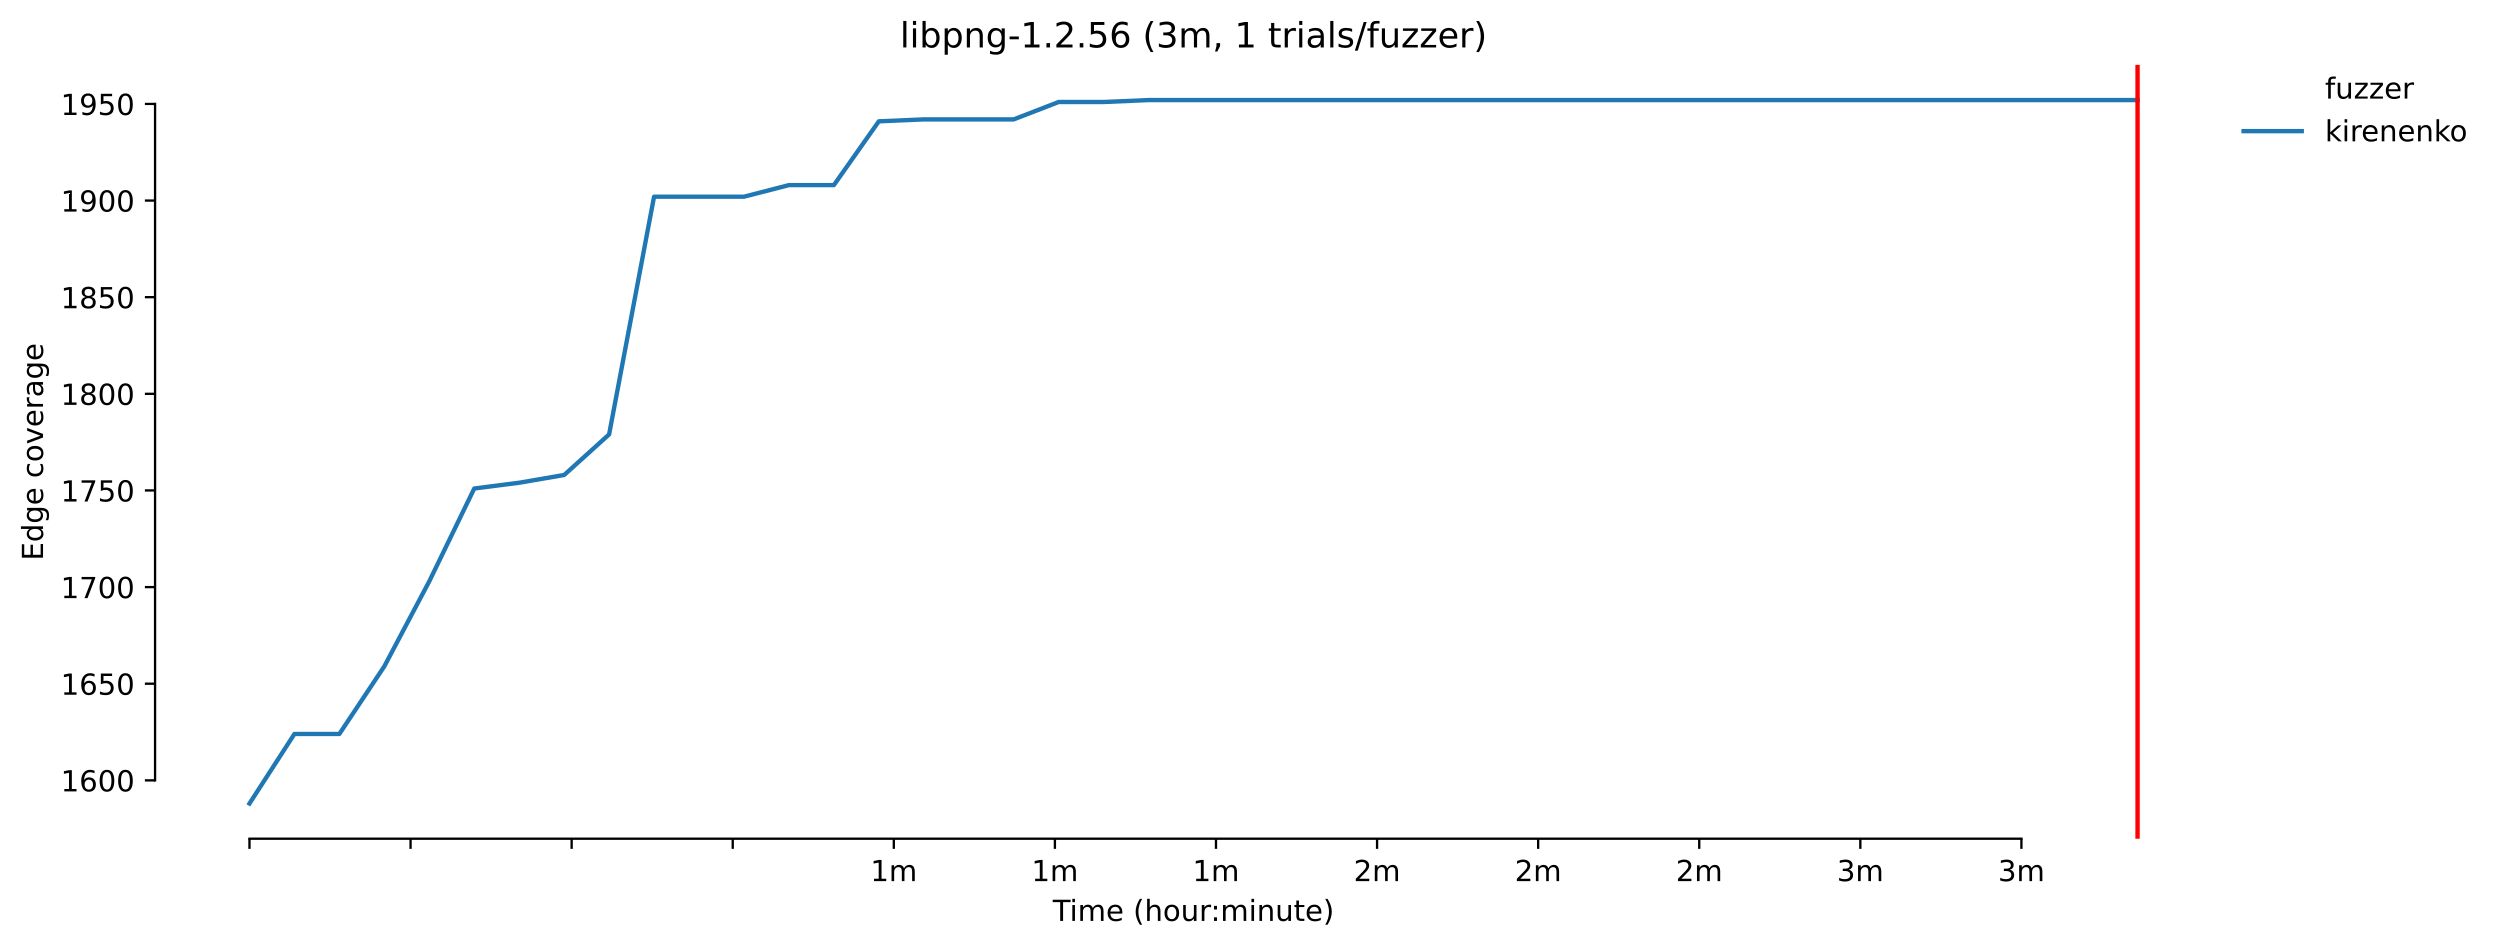
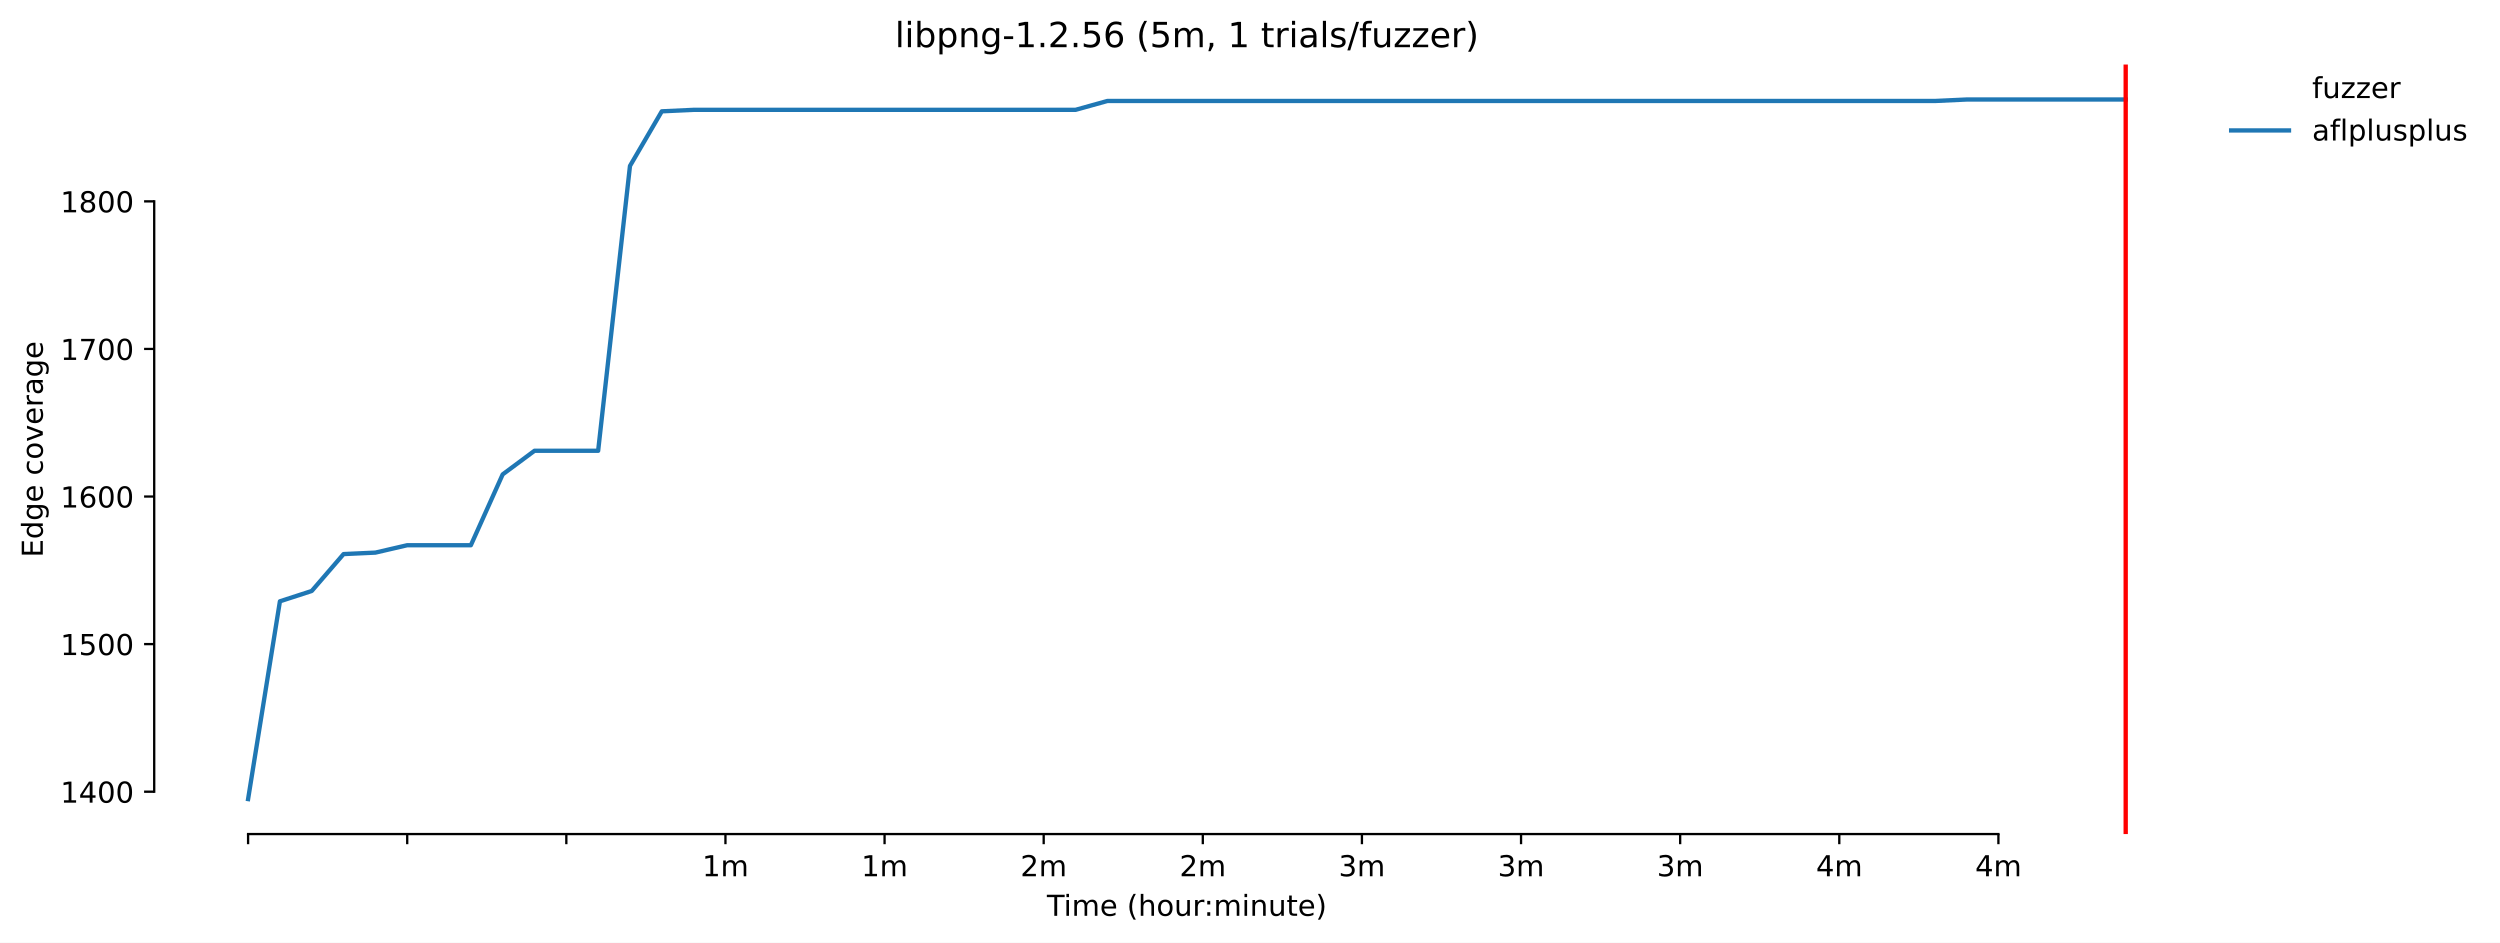
- <svg xmlns="http://www.w3.org/2000/svg" xmlns:xlink="http://www.w3.org/1999/xlink" height="325.986pt" version="1.1" viewBox="0 0 859.751 325.986" width="859.751pt">
+ <svg xmlns="http://www.w3.org/2000/svg" xmlns:xlink="http://www.w3.org/1999/xlink" height="325.986pt" version="1.1" viewBox="0 0 864.542 325.986" width="864.542pt">
  <defs>
    <style type="text/css">*{stroke-linecap:butt;stroke-linejoin:round;}</style>
  </defs>
  <g id="figure_1">
    <g id="patch_1">
-       <path d="M 0 325.986  L 859.751 325.986  L 859.751 0  L 0 0  z " style="fill:#ffffff;" />
+       <path d="M 0 325.986  L 864.542 325.986  L 864.542 0  L 0 0  z " style="fill:#ffffff;" />
    </g>
    <g id="axes_1">
      <g id="patch_2">
        <path d="M 53.328 288.43  L 767.568 288.43  L 767.568 22.318  L 53.328 22.318  z " style="fill:#ffffff;" />
      </g>
      <g id="matplotlib.axis_1">
        <g id="xtick_1">
          <g id="line2d_1">
            <defs>
-               <path d="M 0 0  L 0 3.5  " id="mc69fad56a7" style="stroke:#000000;stroke-width:0.8;" />
+               <path d="M 0 0  L 0 3.5  " id="m03eace3334" style="stroke:#000000;stroke-width:0.8;" />
            </defs>
            <g>
-               <use style="stroke:#000000;stroke-width:0.8;" x="85.794" xlink:href="#mc69fad56a7" y="288.43" />
+               <use style="stroke:#000000;stroke-width:0.8;" x="85.794" xlink:href="#m03eace3334" y="288.43" />
            </g>
          </g>
        </g>
        <g id="xtick_2">
          <g id="line2d_2">
            <g>
-               <use style="stroke:#000000;stroke-width:0.8;" x="141.191" xlink:href="#mc69fad56a7" y="288.43" />
+               <use style="stroke:#000000;stroke-width:0.8;" x="140.82" xlink:href="#m03eace3334" y="288.43" />
            </g>
          </g>
        </g>
        <g id="xtick_3">
          <g id="line2d_3">
            <g>
-               <use style="stroke:#000000;stroke-width:0.8;" x="196.588" xlink:href="#mc69fad56a7" y="288.43" />
+               <use style="stroke:#000000;stroke-width:0.8;" x="195.846" xlink:href="#m03eace3334" y="288.43" />
            </g>
          </g>
        </g>
        <g id="xtick_4">
          <g id="line2d_4">
            <g>
-               <use style="stroke:#000000;stroke-width:0.8;" x="251.986" xlink:href="#mc69fad56a7" y="288.43" />
+               <use style="stroke:#000000;stroke-width:0.8;" x="250.872" xlink:href="#m03eace3334" y="288.43" />
+             </g>
+           </g>
+           <g id="text_1">
+             <g transform="translate(242.8206 303.0286)scale(0.1 -0.1)">
+               <defs>
+                 <path d="M 12.406 8.297  L 28.516 8.297  L 28.516 63.922  L 10.984 60.406  L 10.984 69.391  L 28.422 72.906  L 38.281 72.906  L 38.281 8.297  L 54.391 8.297  L 54.391 0  L 12.406 0  z " id="DejaVuSans-49" />
+                 <path d="M 52 44.188  Q 55.375 50.25 60.062 53.125  Q 64.75 56 71.094 56  Q 79.641 56 84.281 50.016  Q 88.922 44.047 88.922 33.016  L 88.922 0  L 79.891 0  L 79.891 32.719  Q 79.891 40.578 77.094 44.375  Q 74.312 48.188 68.609 48.188  Q 61.625 48.188 57.562 43.547  Q 53.516 38.922 53.516 30.906  L 53.516 0  L 44.484 0  L 44.484 32.719  Q 44.484 40.625 41.703 44.406  Q 38.922 48.188 33.109 48.188  Q 26.219 48.188 22.156 43.531  Q 18.109 38.875 18.109 30.906  L 18.109 0  L 9.078 0  L 9.078 54.688  L 18.109 54.688  L 18.109 46.188  Q 21.188 51.219 25.484 53.609  Q 29.781 56 35.688 56  Q 41.656 56 45.828 52.969  Q 50 49.953 52 44.188  z " id="DejaVuSans-109" />
+               </defs>
+               <use xlink:href="#DejaVuSans-49" />
+               <use x="63.623" xlink:href="#DejaVuSans-109" />
            </g>
          </g>
        </g>
        <g id="xtick_5">
          <g id="line2d_5">
            <g>
-               <use style="stroke:#000000;stroke-width:0.8;" x="307.383" xlink:href="#mc69fad56a7" y="288.43" />
-             </g>
-           </g>
-           <g id="text_1">
-             <g transform="translate(299.3316 303.0286)scale(0.1 -0.1)">
-               <defs>
-                 <path d="M 12.406 8.297  L 28.516 8.297  L 28.516 63.922  L 10.984 60.406  L 10.984 69.391  L 28.422 72.906  L 38.281 72.906  L 38.281 8.297  L 54.391 8.297  L 54.391 0  L 12.406 0  z " id="DejaVuSans-49" />
-                 <path d="M 52 44.188  Q 55.375 50.25 60.062 53.125  Q 64.75 56 71.094 56  Q 79.641 56 84.281 50.016  Q 88.922 44.047 88.922 33.016  L 88.922 0  L 79.891 0  L 79.891 32.719  Q 79.891 40.578 77.094 44.375  Q 74.312 48.188 68.609 48.188  Q 61.625 48.188 57.562 43.547  Q 53.516 38.922 53.516 30.906  L 53.516 0  L 44.484 0  L 44.484 32.719  Q 44.484 40.625 41.703 44.406  Q 38.922 48.188 33.109 48.188  Q 26.219 48.188 22.156 43.531  Q 18.109 38.875 18.109 30.906  L 18.109 0  L 9.078 0  L 9.078 54.688  L 18.109 54.688  L 18.109 46.188  Q 21.188 51.219 25.484 53.609  Q 29.781 56 35.688 56  Q 41.656 56 45.828 52.969  Q 50 49.953 52 44.188  z " id="DejaVuSans-109" />
-               </defs>
+               <use style="stroke:#000000;stroke-width:0.8;" x="305.898" xlink:href="#m03eace3334" y="288.43" />
+             </g>
+           </g>
+           <g id="text_2">
+             <g transform="translate(297.8468 303.0286)scale(0.1 -0.1)">
              <use xlink:href="#DejaVuSans-49" />
              <use x="63.623" xlink:href="#DejaVuSans-109" />
            </g>
          </g>
        </g>
        <g id="xtick_6">
          <g id="line2d_6">
            <g>
-               <use style="stroke:#000000;stroke-width:0.8;" x="362.781" xlink:href="#mc69fad56a7" y="288.43" />
-             </g>
-           </g>
-           <g id="text_2">
-             <g transform="translate(354.729 303.0286)scale(0.1 -0.1)">
-               <use xlink:href="#DejaVuSans-49" />
+               <use style="stroke:#000000;stroke-width:0.8;" x="360.925" xlink:href="#m03eace3334" y="288.43" />
+             </g>
+           </g>
+           <g id="text_3">
+             <g transform="translate(352.873 303.0286)scale(0.1 -0.1)">
+               <defs>
+                 <path d="M 19.188 8.297  L 53.609 8.297  L 53.609 0  L 7.328 0  L 7.328 8.297  Q 12.938 14.109 22.625 23.891  Q 32.328 33.688 34.812 36.531  Q 39.547 41.844 41.422 45.531  Q 43.312 49.219 43.312 52.781  Q 43.312 58.594 39.234 62.25  Q 35.156 65.922 28.609 65.922  Q 23.969 65.922 18.812 64.312  Q 13.672 62.703 7.812 59.422  L 7.812 69.391  Q 13.766 71.781 18.938 73  Q 24.125 74.219 28.422 74.219  Q 39.75 74.219 46.484 68.547  Q 53.219 62.891 53.219 53.422  Q 53.219 48.922 51.531 44.891  Q 49.859 40.875 45.406 35.406  Q 44.188 33.984 37.641 27.219  Q 31.109 20.453 19.188 8.297  z " id="DejaVuSans-50" />
+               </defs>
+               <use xlink:href="#DejaVuSans-50" />
              <use x="63.623" xlink:href="#DejaVuSans-109" />
            </g>
          </g>
        </g>
        <g id="xtick_7">
          <g id="line2d_7">
            <g>
-               <use style="stroke:#000000;stroke-width:0.8;" x="418.178" xlink:href="#mc69fad56a7" y="288.43" />
-             </g>
-           </g>
-           <g id="text_3">
-             <g transform="translate(410.1264 303.0286)scale(0.1 -0.1)">
-               <use xlink:href="#DejaVuSans-49" />
+               <use style="stroke:#000000;stroke-width:0.8;" x="415.951" xlink:href="#m03eace3334" y="288.43" />
+             </g>
+           </g>
+           <g id="text_4">
+             <g transform="translate(407.8992 303.0286)scale(0.1 -0.1)">
+               <use xlink:href="#DejaVuSans-50" />
              <use x="63.623" xlink:href="#DejaVuSans-109" />
            </g>
          </g>
        </g>
        <g id="xtick_8">
          <g id="line2d_8">
            <g>
-               <use style="stroke:#000000;stroke-width:0.8;" x="473.575" xlink:href="#mc69fad56a7" y="288.43" />
-             </g>
-           </g>
-           <g id="text_4">
-             <g transform="translate(465.5238 303.0286)scale(0.1 -0.1)">
-               <defs>
-                 <path d="M 19.188 8.297  L 53.609 8.297  L 53.609 0  L 7.328 0  L 7.328 8.297  Q 12.938 14.109 22.625 23.891  Q 32.328 33.688 34.812 36.531  Q 39.547 41.844 41.422 45.531  Q 43.312 49.219 43.312 52.781  Q 43.312 58.594 39.234 62.25  Q 35.156 65.922 28.609 65.922  Q 23.969 65.922 18.812 64.312  Q 13.672 62.703 7.812 59.422  L 7.812 69.391  Q 13.766 71.781 18.938 73  Q 24.125 74.219 28.422 74.219  Q 39.75 74.219 46.484 68.547  Q 53.219 62.891 53.219 53.422  Q 53.219 48.922 51.531 44.891  Q 49.859 40.875 45.406 35.406  Q 44.188 33.984 37.641 27.219  Q 31.109 20.453 19.188 8.297  z " id="DejaVuSans-50" />
-               </defs>
-               <use xlink:href="#DejaVuSans-50" />
+               <use style="stroke:#000000;stroke-width:0.8;" x="470.977" xlink:href="#m03eace3334" y="288.43" />
+             </g>
+           </g>
+           <g id="text_5">
+             <g transform="translate(462.9254 303.0286)scale(0.1 -0.1)">
+               <defs>
+                 <path d="M 40.578 39.312  Q 47.656 37.797 51.625 33  Q 55.609 28.219 55.609 21.188  Q 55.609 10.406 48.188 4.484  Q 40.766 -1.422 27.094 -1.422  Q 22.516 -1.422 17.656 -0.516  Q 12.797 0.391 7.625 2.203  L 7.625 11.719  Q 11.719 9.328 16.594 8.109  Q 21.484 6.891 26.812 6.891  Q 36.078 6.891 40.938 10.547  Q 45.797 14.203 45.797 21.188  Q 45.797 27.641 41.281 31.266  Q 36.766 34.906 28.719 34.906  L 20.219 34.906  L 20.219 43.016  L 29.109 43.016  Q 36.375 43.016 40.234 45.922  Q 44.094 48.828 44.094 54.297  Q 44.094 59.906 40.109 62.906  Q 36.141 65.922 28.719 65.922  Q 24.656 65.922 20.016 65.031  Q 15.375 64.156 9.812 62.312  L 9.812 71.094  Q 15.438 72.656 20.344 73.438  Q 25.25 74.219 29.594 74.219  Q 40.828 74.219 47.359 69.109  Q 53.906 64.016 53.906 55.328  Q 53.906 49.266 50.438 45.094  Q 46.969 40.922 40.578 39.312  z " id="DejaVuSans-51" />
+               </defs>
+               <use xlink:href="#DejaVuSans-51" />
              <use x="63.623" xlink:href="#DejaVuSans-109" />
            </g>
          </g>
        </g>
        <g id="xtick_9">
          <g id="line2d_9">
            <g>
-               <use style="stroke:#000000;stroke-width:0.8;" x="528.973" xlink:href="#mc69fad56a7" y="288.43" />
-             </g>
-           </g>
-           <g id="text_5">
-             <g transform="translate(520.9212 303.0286)scale(0.1 -0.1)">
-               <use xlink:href="#DejaVuSans-50" />
+               <use style="stroke:#000000;stroke-width:0.8;" x="526.003" xlink:href="#m03eace3334" y="288.43" />
+             </g>
+           </g>
+           <g id="text_6">
+             <g transform="translate(517.9516 303.0286)scale(0.1 -0.1)">
+               <use xlink:href="#DejaVuSans-51" />
              <use x="63.623" xlink:href="#DejaVuSans-109" />
            </g>
          </g>
        </g>
        <g id="xtick_10">
          <g id="line2d_10">
            <g>
-               <use style="stroke:#000000;stroke-width:0.8;" x="584.37" xlink:href="#mc69fad56a7" y="288.43" />
-             </g>
-           </g>
-           <g id="text_6">
-             <g transform="translate(576.3186 303.0286)scale(0.1 -0.1)">
-               <use xlink:href="#DejaVuSans-50" />
+               <use style="stroke:#000000;stroke-width:0.8;" x="581.029" xlink:href="#m03eace3334" y="288.43" />
+             </g>
+           </g>
+           <g id="text_7">
+             <g transform="translate(572.9778 303.0286)scale(0.1 -0.1)">
+               <use xlink:href="#DejaVuSans-51" />
              <use x="63.623" xlink:href="#DejaVuSans-109" />
            </g>
          </g>
        </g>
        <g id="xtick_11">
          <g id="line2d_11">
            <g>
-               <use style="stroke:#000000;stroke-width:0.8;" x="639.768" xlink:href="#mc69fad56a7" y="288.43" />
-             </g>
-           </g>
-           <g id="text_7">
-             <g transform="translate(631.716 303.0286)scale(0.1 -0.1)">
-               <defs>
-                 <path d="M 40.578 39.312  Q 47.656 37.797 51.625 33  Q 55.609 28.219 55.609 21.188  Q 55.609 10.406 48.188 4.484  Q 40.766 -1.422 27.094 -1.422  Q 22.516 -1.422 17.656 -0.516  Q 12.797 0.391 7.625 2.203  L 7.625 11.719  Q 11.719 9.328 16.594 8.109  Q 21.484 6.891 26.812 6.891  Q 36.078 6.891 40.938 10.547  Q 45.797 14.203 45.797 21.188  Q 45.797 27.641 41.281 31.266  Q 36.766 34.906 28.719 34.906  L 20.219 34.906  L 20.219 43.016  L 29.109 43.016  Q 36.375 43.016 40.234 45.922  Q 44.094 48.828 44.094 54.297  Q 44.094 59.906 40.109 62.906  Q 36.141 65.922 28.719 65.922  Q 24.656 65.922 20.016 65.031  Q 15.375 64.156 9.812 62.312  L 9.812 71.094  Q 15.438 72.656 20.344 73.438  Q 25.25 74.219 29.594 74.219  Q 40.828 74.219 47.359 69.109  Q 53.906 64.016 53.906 55.328  Q 53.906 49.266 50.438 45.094  Q 46.969 40.922 40.578 39.312  z " id="DejaVuSans-51" />
-               </defs>
-               <use xlink:href="#DejaVuSans-51" />
+               <use style="stroke:#000000;stroke-width:0.8;" x="636.056" xlink:href="#m03eace3334" y="288.43" />
+             </g>
+           </g>
+           <g id="text_8">
+             <g transform="translate(628.004 303.0286)scale(0.1 -0.1)">
+               <defs>
+                 <path d="M 37.797 64.312  L 12.891 25.391  L 37.797 25.391  z M 35.203 72.906  L 47.609 72.906  L 47.609 25.391  L 58.016 25.391  L 58.016 17.188  L 47.609 17.188  L 47.609 0  L 37.797 0  L 37.797 17.188  L 4.891 17.188  L 4.891 26.703  z " id="DejaVuSans-52" />
+               </defs>
+               <use xlink:href="#DejaVuSans-52" />
              <use x="63.623" xlink:href="#DejaVuSans-109" />
            </g>
          </g>
        </g>
        <g id="xtick_12">
          <g id="line2d_12">
            <g>
-               <use style="stroke:#000000;stroke-width:0.8;" x="695.165" xlink:href="#mc69fad56a7" y="288.43" />
-             </g>
-           </g>
-           <g id="text_8">
-             <g transform="translate(687.1134 303.0286)scale(0.1 -0.1)">
-               <use xlink:href="#DejaVuSans-51" />
-               <use x="63.623" xlink:href="#DejaVuSans-109" />
-             </g>
-           </g>
-         </g>
-         <g id="text_9">
+               <use style="stroke:#000000;stroke-width:0.8;" x="691.082" xlink:href="#m03eace3334" y="288.43" />
+             </g>
+           </g>
+           <g id="text_9">
+             <g transform="translate(683.0302 303.0286)scale(0.1 -0.1)">
+               <use xlink:href="#DejaVuSans-52" />
+               <use x="63.623" xlink:href="#DejaVuSans-109" />
+             </g>
+           </g>
+         </g>
+         <g id="text_10">
          <g transform="translate(362.0411 316.7067)scale(0.1 -0.1)">
            <defs>
              <path d="M -0.297 72.906  L 61.375 72.906  L 61.375 64.594  L 35.5 64.594  L 35.5 0  L 25.594 0  L 25.594 64.594  L -0.297 64.594  z " id="DejaVuSans-84" />
              <path d="M 9.422 54.688  L 18.406 54.688  L 18.406 0  L 9.422 0  z M 9.422 75.984  L 18.406 75.984  L 18.406 64.594  L 9.422 64.594  z " id="DejaVuSans-105" />
              <path d="M 56.203 29.594  L 56.203 25.203  L 14.891 25.203  Q 15.484 15.922 20.484 11.062  Q 25.484 6.203 34.422 6.203  Q 39.594 6.203 44.453 7.469  Q 49.312 8.734 54.109 11.281  L 54.109 2.781  Q 49.266 0.734 44.188 -0.344  Q 39.109 -1.422 33.891 -1.422  Q 20.797 -1.422 13.156 6.188  Q 5.516 13.812 5.516 26.812  Q 5.516 40.234 12.766 48.109  Q 20.016 56 32.328 56  Q 43.359 56 49.781 48.891  Q 56.203 41.797 56.203 29.594  z M 47.219 32.234  Q 47.125 39.594 43.094 43.984  Q 39.062 48.391 32.422 48.391  Q 24.906 48.391 20.391 44.141  Q 15.875 39.891 15.188 32.172  z " id="DejaVuSans-101" />
              <path id="DejaVuSans-32" />
              <path d="M 31 75.875  Q 24.469 64.656 21.281 53.656  Q 18.109 42.672 18.109 31.391  Q 18.109 20.125 21.312 9.062  Q 24.516 -2 31 -13.188  L 23.188 -13.188  Q 15.875 -1.703 12.234 9.375  Q 8.594 20.453 8.594 31.391  Q 8.594 42.281 12.203 53.312  Q 15.828 64.359 23.188 75.875  z " id="DejaVuSans-40" />
              <path d="M 54.891 33.016  L 54.891 0  L 45.906 0  L 45.906 32.719  Q 45.906 40.484 42.875 44.328  Q 39.844 48.188 33.797 48.188  Q 26.516 48.188 22.312 43.547  Q 18.109 38.922 18.109 30.906  L 18.109 0  L 9.078 0  L 9.078 75.984  L 18.109 75.984  L 18.109 46.188  Q 21.344 51.125 25.703 53.562  Q 30.078 56 35.797 56  Q 45.219 56 50.047 50.172  Q 54.891 44.344 54.891 33.016  z " id="DejaVuSans-104" />
              <path d="M 30.609 48.391  Q 23.391 48.391 19.188 42.75  Q 14.984 37.109 14.984 27.297  Q 14.984 17.484 19.156 11.844  Q 23.344 6.203 30.609 6.203  Q 37.797 6.203 41.984 11.859  Q 46.188 17.531 46.188 27.297  Q 46.188 37.016 41.984 42.703  Q 37.797 48.391 30.609 48.391  z M 30.609 56  Q 42.328 56 49.016 48.375  Q 55.719 40.766 55.719 27.297  Q 55.719 13.875 49.016 6.219  Q 42.328 -1.422 30.609 -1.422  Q 18.844 -1.422 12.172 6.219  Q 5.516 13.875 5.516 27.297  Q 5.516 40.766 12.172 48.375  Q 18.844 56 30.609 56  z " id="DejaVuSans-111" />
              <path d="M 8.5 21.578  L 8.5 54.688  L 17.484 54.688  L 17.484 21.922  Q 17.484 14.156 20.5 10.266  Q 23.531 6.391 29.594 6.391  Q 36.859 6.391 41.078 11.031  Q 45.312 15.672 45.312 23.688  L 45.312 54.688  L 54.297 54.688  L 54.297 0  L 45.312 0  L 45.312 8.406  Q 42.047 3.422 37.719 1  Q 33.406 -1.422 27.688 -1.422  Q 18.266 -1.422 13.375 4.438  Q 8.5 10.297 8.5 21.578  z M 31.109 56  z " id="DejaVuSans-117" />
              <path d="M 41.109 46.297  Q 39.594 47.172 37.812 47.578  Q 36.031 48 33.891 48  Q 26.266 48 22.188 43.047  Q 18.109 38.094 18.109 28.812  L 18.109 0  L 9.078 0  L 9.078 54.688  L 18.109 54.688  L 18.109 46.188  Q 20.953 51.172 25.484 53.578  Q 30.031 56 36.531 56  Q 37.453 56 38.578 55.875  Q 39.703 55.766 41.062 55.516  z " id="DejaVuSans-114" />
              <path d="M 11.719 12.406  L 22.016 12.406  L 22.016 0  L 11.719 0  z M 11.719 51.703  L 22.016 51.703  L 22.016 39.312  L 11.719 39.312  z " id="DejaVuSans-58" />
              <path d="M 54.891 33.016  L 54.891 0  L 45.906 0  L 45.906 32.719  Q 45.906 40.484 42.875 44.328  Q 39.844 48.188 33.797 48.188  Q 26.516 48.188 22.312 43.547  Q 18.109 38.922 18.109 30.906  L 18.109 0  L 9.078 0  L 9.078 54.688  L 18.109 54.688  L 18.109 46.188  Q 21.344 51.125 25.703 53.562  Q 30.078 56 35.797 56  Q 45.219 56 50.047 50.172  Q 54.891 44.344 54.891 33.016  z " id="DejaVuSans-110" />
              <path d="M 18.312 70.219  L 18.312 54.688  L 36.812 54.688  L 36.812 47.703  L 18.312 47.703  L 18.312 18.016  Q 18.312 11.328 20.141 9.422  Q 21.969 7.516 27.594 7.516  L 36.812 7.516  L 36.812 0  L 27.594 0  Q 17.188 0 13.234 3.875  Q 9.281 7.766 9.281 18.016  L 9.281 47.703  L 2.688 47.703  L 2.688 54.688  L 9.281 54.688  L 9.281 70.219  z " id="DejaVuSans-116" />
              <path d="M 8.016 75.875  L 15.828 75.875  Q 23.141 64.359 26.781 53.312  Q 30.422 42.281 30.422 31.391  Q 30.422 20.453 26.781 9.375  Q 23.141 -1.703 15.828 -13.188  L 8.016 -13.188  Q 14.5 -2 17.703 9.062  Q 20.906 20.125 20.906 31.391  Q 20.906 42.672 17.703 53.656  Q 14.5 64.656 8.016 75.875  z " id="DejaVuSans-41" />
            </defs>
            <use xlink:href="#DejaVuSans-84" />
            <use x="57.959" xlink:href="#DejaVuSans-105" />
            <use x="85.742" xlink:href="#DejaVuSans-109" />
            <use x="183.154" xlink:href="#DejaVuSans-101" />
            <use x="244.678" xlink:href="#DejaVuSans-32" />
            <use x="276.465" xlink:href="#DejaVuSans-40" />
            <use x="315.479" xlink:href="#DejaVuSans-104" />
            <use x="378.857" xlink:href="#DejaVuSans-111" />
            <use x="440.039" xlink:href="#DejaVuSans-117" />
            <use x="503.418" xlink:href="#DejaVuSans-114" />
            <use x="542.781" xlink:href="#DejaVuSans-58" />
            <use x="576.473" xlink:href="#DejaVuSans-109" />
            <use x="673.885" xlink:href="#DejaVuSans-105" />
            <use x="701.668" xlink:href="#DejaVuSans-110" />
            <use x="765.047" xlink:href="#DejaVuSans-117" />
            <use x="828.426" xlink:href="#DejaVuSans-116" />
            <use x="867.635" xlink:href="#DejaVuSans-101" />
            <use x="929.158" xlink:href="#DejaVuSans-41" />
          </g>
        </g>
      </g>
      <g id="matplotlib.axis_2">
        <g id="ytick_1">
          <g id="line2d_13">
            <defs>
-               <path d="M 0 0  L -3.5 0  " id="mf3ece3ebc5" style="stroke:#000000;stroke-width:0.8;" />
+               <path d="M 0 0  L -3.5 0  " id="mc981b2fc4a" style="stroke:#000000;stroke-width:0.8;" />
            </defs>
            <g>
-               <use style="stroke:#000000;stroke-width:0.8;" x="53.328" xlink:href="#mf3ece3ebc5" y="268.359" />
-             </g>
-           </g>
-           <g id="text_10">
-             <g transform="translate(20.87813 272.158)scale(0.1 -0.1)">
+               <use style="stroke:#000000;stroke-width:0.8;" x="53.328" xlink:href="#mc981b2fc4a" y="273.782" />
+             </g>
+           </g>
+           <g id="text_11">
+             <g transform="translate(20.87813 277.5814)scale(0.1 -0.1)">
+               <defs>
+                 <path d="M 31.781 66.406  Q 24.172 66.406 20.328 58.906  Q 16.5 51.422 16.5 36.375  Q 16.5 21.391 20.328 13.891  Q 24.172 6.391 31.781 6.391  Q 39.453 6.391 43.281 13.891  Q 47.125 21.391 47.125 36.375  Q 47.125 51.422 43.281 58.906  Q 39.453 66.406 31.781 66.406  z M 31.781 74.219  Q 44.047 74.219 50.516 64.516  Q 56.984 54.828 56.984 36.375  Q 56.984 17.969 50.516 8.266  Q 44.047 -1.422 31.781 -1.422  Q 19.531 -1.422 13.062 8.266  Q 6.594 17.969 6.594 36.375  Q 6.594 54.828 13.062 64.516  Q 19.531 74.219 31.781 74.219  z " id="DejaVuSans-48" />
+               </defs>
+               <use xlink:href="#DejaVuSans-49" />
+               <use x="63.623" xlink:href="#DejaVuSans-52" />
+               <use x="127.246" xlink:href="#DejaVuSans-48" />
+               <use x="190.869" xlink:href="#DejaVuSans-48" />
+             </g>
+           </g>
+         </g>
+         <g id="ytick_2">
+           <g id="line2d_14">
+             <g>
+               <use style="stroke:#000000;stroke-width:0.8;" x="53.328" xlink:href="#mc981b2fc4a" y="222.744" />
+             </g>
+           </g>
+           <g id="text_12">
+             <g transform="translate(20.87813 226.5435)scale(0.1 -0.1)">
+               <defs>
+                 <path d="M 10.797 72.906  L 49.516 72.906  L 49.516 64.594  L 19.828 64.594  L 19.828 46.734  Q 21.969 47.469 24.109 47.828  Q 26.266 48.188 28.422 48.188  Q 40.625 48.188 47.75 41.5  Q 54.891 34.812 54.891 23.391  Q 54.891 11.625 47.562 5.094  Q 40.234 -1.422 26.906 -1.422  Q 22.312 -1.422 17.547 -0.641  Q 12.797 0.141 7.719 1.703  L 7.719 11.625  Q 12.109 9.234 16.797 8.062  Q 21.484 6.891 26.703 6.891  Q 35.156 6.891 40.078 11.328  Q 45.016 15.766 45.016 23.391  Q 45.016 31 40.078 35.438  Q 35.156 39.891 26.703 39.891  Q 22.75 39.891 18.812 39.016  Q 14.891 38.141 10.797 36.281  z " id="DejaVuSans-53" />
+               </defs>
+               <use xlink:href="#DejaVuSans-49" />
+               <use x="63.623" xlink:href="#DejaVuSans-53" />
+               <use x="127.246" xlink:href="#DejaVuSans-48" />
+               <use x="190.869" xlink:href="#DejaVuSans-48" />
+             </g>
+           </g>
+         </g>
+         <g id="ytick_3">
+           <g id="line2d_15">
+             <g>
+               <use style="stroke:#000000;stroke-width:0.8;" x="53.328" xlink:href="#mc981b2fc4a" y="171.706" />
+             </g>
+           </g>
+           <g id="text_13">
+             <g transform="translate(20.87813 175.5055)scale(0.1 -0.1)">
              <defs>
                <path d="M 33.016 40.375  Q 26.375 40.375 22.484 35.828  Q 18.609 31.297 18.609 23.391  Q 18.609 15.531 22.484 10.953  Q 26.375 6.391 33.016 6.391  Q 39.656 6.391 43.531 10.953  Q 47.406 15.531 47.406 23.391  Q 47.406 31.297 43.531 35.828  Q 39.656 40.375 33.016 40.375  z M 52.594 71.297  L 52.594 62.312  Q 48.875 64.062 45.094 64.984  Q 41.312 65.922 37.594 65.922  Q 27.828 65.922 22.672 59.328  Q 17.531 52.734 16.797 39.406  Q 19.672 43.656 24.016 45.922  Q 28.375 48.188 33.594 48.188  Q 44.578 48.188 50.953 41.516  Q 57.328 34.859 57.328 23.391  Q 57.328 12.156 50.688 5.359  Q 44.047 -1.422 33.016 -1.422  Q 20.359 -1.422 13.672 8.266  Q 6.984 17.969 6.984 36.375  Q 6.984 53.656 15.188 63.938  Q 23.391 74.219 37.203 74.219  Q 40.922 74.219 44.703 73.484  Q 48.484 72.75 52.594 71.297  z " id="DejaVuSans-54" />
-                 <path d="M 31.781 66.406  Q 24.172 66.406 20.328 58.906  Q 16.5 51.422 16.5 36.375  Q 16.5 21.391 20.328 13.891  Q 24.172 6.391 31.781 6.391  Q 39.453 6.391 43.281 13.891  Q 47.125 21.391 47.125 36.375  Q 47.125 51.422 43.281 58.906  Q 39.453 66.406 31.781 66.406  z M 31.781 74.219  Q 44.047 74.219 50.516 64.516  Q 56.984 54.828 56.984 36.375  Q 56.984 17.969 50.516 8.266  Q 44.047 -1.422 31.781 -1.422  Q 19.531 -1.422 13.062 8.266  Q 6.594 17.969 6.594 36.375  Q 6.594 54.828 13.062 64.516  Q 19.531 74.219 31.781 74.219  z " id="DejaVuSans-48" />
              </defs>
              <use xlink:href="#DejaVuSans-49" />
              <use x="63.623" xlink:href="#DejaVuSans-54" />
              <use x="127.246" xlink:href="#DejaVuSans-48" />
              <use x="190.869" xlink:href="#DejaVuSans-48" />
            </g>
          </g>
        </g>
-         <g id="ytick_2">
-           <g id="line2d_14">
-             <g>
-               <use style="stroke:#000000;stroke-width:0.8;" x="53.328" xlink:href="#mf3ece3ebc5" y="235.128" />
-             </g>
-           </g>
-           <g id="text_11">
-             <g transform="translate(20.87813 238.9272)scale(0.1 -0.1)">
-               <defs>
-                 <path d="M 10.797 72.906  L 49.516 72.906  L 49.516 64.594  L 19.828 64.594  L 19.828 46.734  Q 21.969 47.469 24.109 47.828  Q 26.266 48.188 28.422 48.188  Q 40.625 48.188 47.75 41.5  Q 54.891 34.812 54.891 23.391  Q 54.891 11.625 47.562 5.094  Q 40.234 -1.422 26.906 -1.422  Q 22.312 -1.422 17.547 -0.641  Q 12.797 0.141 7.719 1.703  L 7.719 11.625  Q 12.109 9.234 16.797 8.062  Q 21.484 6.891 26.703 6.891  Q 35.156 6.891 40.078 11.328  Q 45.016 15.766 45.016 23.391  Q 45.016 31 40.078 35.438  Q 35.156 39.891 26.703 39.891  Q 22.75 39.891 18.812 39.016  Q 14.891 38.141 10.797 36.281  z " id="DejaVuSans-53" />
-               </defs>
-               <use xlink:href="#DejaVuSans-49" />
-               <use x="63.623" xlink:href="#DejaVuSans-54" />
-               <use x="127.246" xlink:href="#DejaVuSans-53" />
-               <use x="190.869" xlink:href="#DejaVuSans-48" />
-             </g>
-           </g>
-         </g>
-         <g id="ytick_3">
-           <g id="line2d_15">
-             <g>
-               <use style="stroke:#000000;stroke-width:0.8;" x="53.328" xlink:href="#mf3ece3ebc5" y="201.897" />
-             </g>
-           </g>
-           <g id="text_12">
-             <g transform="translate(20.87813 205.6964)scale(0.1 -0.1)">
+         <g id="ytick_4">
+           <g id="line2d_16">
+             <g>
+               <use style="stroke:#000000;stroke-width:0.8;" x="53.328" xlink:href="#mc981b2fc4a" y="120.668" />
+             </g>
+           </g>
+           <g id="text_14">
+             <g transform="translate(20.87813 124.4675)scale(0.1 -0.1)">
              <defs>
                <path d="M 8.203 72.906  L 55.078 72.906  L 55.078 68.703  L 28.609 0  L 18.312 0  L 43.219 64.594  L 8.203 64.594  z " id="DejaVuSans-55" />
              </defs>
              <use xlink:href="#DejaVuSans-49" />
              <use x="63.623" xlink:href="#DejaVuSans-55" />
              <use x="127.246" xlink:href="#DejaVuSans-48" />
              <use x="190.869" xlink:href="#DejaVuSans-48" />
            </g>
          </g>
        </g>
-         <g id="ytick_4">
-           <g id="line2d_16">
-             <g>
-               <use style="stroke:#000000;stroke-width:0.8;" x="53.328" xlink:href="#mf3ece3ebc5" y="168.666" />
-             </g>
-           </g>
-           <g id="text_13">
-             <g transform="translate(20.87813 172.4657)scale(0.1 -0.1)">
-               <use xlink:href="#DejaVuSans-49" />
-               <use x="63.623" xlink:href="#DejaVuSans-55" />
-               <use x="127.246" xlink:href="#DejaVuSans-53" />
-               <use x="190.869" xlink:href="#DejaVuSans-48" />
-             </g>
-           </g>
-         </g>
        <g id="ytick_5">
          <g id="line2d_17">
            <g>
-               <use style="stroke:#000000;stroke-width:0.8;" x="53.328" xlink:href="#mf3ece3ebc5" y="135.436" />
-             </g>
-           </g>
-           <g id="text_14">
-             <g transform="translate(20.87813 139.2349)scale(0.1 -0.1)">
+               <use style="stroke:#000000;stroke-width:0.8;" x="53.328" xlink:href="#mc981b2fc4a" y="69.63" />
+             </g>
+           </g>
+           <g id="text_15">
+             <g transform="translate(20.87813 73.42955)scale(0.1 -0.1)">
              <defs>
                <path d="M 31.781 34.625  Q 24.75 34.625 20.719 30.859  Q 16.703 27.094 16.703 20.516  Q 16.703 13.922 20.719 10.156  Q 24.75 6.391 31.781 6.391  Q 38.812 6.391 42.859 10.172  Q 46.922 13.969 46.922 20.516  Q 46.922 27.094 42.891 30.859  Q 38.875 34.625 31.781 34.625  z M 21.922 38.812  Q 15.578 40.375 12.031 44.719  Q 8.5 49.078 8.5 55.328  Q 8.5 64.062 14.719 69.141  Q 20.953 74.219 31.781 74.219  Q 42.672 74.219 48.875 69.141  Q 55.078 64.062 55.078 55.328  Q 55.078 49.078 51.531 44.719  Q 48 40.375 41.703 38.812  Q 48.828 37.156 52.797 32.312  Q 56.781 27.484 56.781 20.516  Q 56.781 9.906 50.312 4.234  Q 43.844 -1.422 31.781 -1.422  Q 19.734 -1.422 13.25 4.234  Q 6.781 9.906 6.781 20.516  Q 6.781 27.484 10.781 32.312  Q 14.797 37.156 21.922 38.812  z M 18.312 54.391  Q 18.312 48.734 21.844 45.562  Q 25.391 42.391 31.781 42.391  Q 38.141 42.391 41.719 45.562  Q 45.312 48.734 45.312 54.391  Q 45.312 60.062 41.719 63.234  Q 38.141 66.406 31.781 66.406  Q 25.391 66.406 21.844 63.234  Q 18.312 60.062 18.312 54.391  z " id="DejaVuSans-56" />
              </defs>
              <use xlink:href="#DejaVuSans-49" />
              <use x="63.623" xlink:href="#DejaVuSans-56" />
              <use x="127.246" xlink:href="#DejaVuSans-48" />
              <use x="190.869" xlink:href="#DejaVuSans-48" />
            </g>
          </g>
        </g>
-         <g id="ytick_6">
-           <g id="line2d_18">
-             <g>
-               <use style="stroke:#000000;stroke-width:0.8;" x="53.328" xlink:href="#mf3ece3ebc5" y="102.205" />
-             </g>
-           </g>
-           <g id="text_15">
-             <g transform="translate(20.87813 106.0041)scale(0.1 -0.1)">
-               <use xlink:href="#DejaVuSans-49" />
-               <use x="63.623" xlink:href="#DejaVuSans-56" />
-               <use x="127.246" xlink:href="#DejaVuSans-53" />
-               <use x="190.869" xlink:href="#DejaVuSans-48" />
-             </g>
-           </g>
-         </g>
-         <g id="ytick_7">
-           <g id="line2d_19">
-             <g>
-               <use style="stroke:#000000;stroke-width:0.8;" x="53.328" xlink:href="#mf3ece3ebc5" y="68.974" />
-             </g>
-           </g>
-           <g id="text_16">
-             <g transform="translate(20.87813 72.77334)scale(0.1 -0.1)">
-               <defs>
-                 <path d="M 10.984 1.516  L 10.984 10.5  Q 14.703 8.734 18.5 7.812  Q 22.312 6.891 25.984 6.891  Q 35.75 6.891 40.891 13.453  Q 46.047 20.016 46.781 33.406  Q 43.953 29.203 39.594 26.953  Q 35.25 24.703 29.984 24.703  Q 19.047 24.703 12.672 31.312  Q 6.297 37.938 6.297 49.422  Q 6.297 60.641 12.938 67.422  Q 19.578 74.219 30.609 74.219  Q 43.266 74.219 49.922 64.516  Q 56.594 54.828 56.594 36.375  Q 56.594 19.141 48.406 8.859  Q 40.234 -1.422 26.422 -1.422  Q 22.703 -1.422 18.891 -0.688  Q 15.094 0.047 10.984 1.516  z M 30.609 32.422  Q 37.25 32.422 41.125 36.953  Q 45.016 41.5 45.016 49.422  Q 45.016 57.281 41.125 61.844  Q 37.25 66.406 30.609 66.406  Q 23.969 66.406 20.094 61.844  Q 16.219 57.281 16.219 49.422  Q 16.219 41.5 20.094 36.953  Q 23.969 32.422 30.609 32.422  z " id="DejaVuSans-57" />
-               </defs>
-               <use xlink:href="#DejaVuSans-49" />
-               <use x="63.623" xlink:href="#DejaVuSans-57" />
-               <use x="127.246" xlink:href="#DejaVuSans-48" />
-               <use x="190.869" xlink:href="#DejaVuSans-48" />
-             </g>
-           </g>
-         </g>
-         <g id="ytick_8">
-           <g id="line2d_20">
-             <g>
-               <use style="stroke:#000000;stroke-width:0.8;" x="53.328" xlink:href="#mf3ece3ebc5" y="35.743" />
-             </g>
-           </g>
-           <g id="text_17">
-             <g transform="translate(20.87813 39.54257)scale(0.1 -0.1)">
-               <use xlink:href="#DejaVuSans-49" />
-               <use x="63.623" xlink:href="#DejaVuSans-57" />
-               <use x="127.246" xlink:href="#DejaVuSans-53" />
-               <use x="190.869" xlink:href="#DejaVuSans-48" />
-             </g>
-           </g>
-         </g>
-         <g id="text_18">
+         <g id="text_16">
          <g transform="translate(14.79844 192.7624)rotate(-90)scale(0.1 -0.1)">
            <defs>
              <path d="M 9.812 72.906  L 55.906 72.906  L 55.906 64.594  L 19.672 64.594  L 19.672 43.016  L 54.391 43.016  L 54.391 34.719  L 19.672 34.719  L 19.672 8.297  L 56.781 8.297  L 56.781 0  L 9.812 0  z " id="DejaVuSans-69" />
              <path d="M 45.406 46.391  L 45.406 75.984  L 54.391 75.984  L 54.391 0  L 45.406 0  L 45.406 8.203  Q 42.578 3.328 38.25 0.953  Q 33.938 -1.422 27.875 -1.422  Q 17.969 -1.422 11.734 6.484  Q 5.516 14.406 5.516 27.297  Q 5.516 40.188 11.734 48.094  Q 17.969 56 27.875 56  Q 33.938 56 38.25 53.625  Q 42.578 51.266 45.406 46.391  z M 14.797 27.297  Q 14.797 17.391 18.875 11.75  Q 22.953 6.109 30.078 6.109  Q 37.203 6.109 41.297 11.75  Q 45.406 17.391 45.406 27.297  Q 45.406 37.203 41.297 42.844  Q 37.203 48.484 30.078 48.484  Q 22.953 48.484 18.875 42.844  Q 14.797 37.203 14.797 27.297  z " id="DejaVuSans-100" />
              <path d="M 45.406 27.984  Q 45.406 37.75 41.375 43.109  Q 37.359 48.484 30.078 48.484  Q 22.859 48.484 18.828 43.109  Q 14.797 37.75 14.797 27.984  Q 14.797 18.266 18.828 12.891  Q 22.859 7.516 30.078 7.516  Q 37.359 7.516 41.375 12.891  Q 45.406 18.266 45.406 27.984  z M 54.391 6.781  Q 54.391 -7.172 48.188 -13.984  Q 42 -20.797 29.203 -20.797  Q 24.469 -20.797 20.266 -20.094  Q 16.062 -19.391 12.109 -17.922  L 12.109 -9.188  Q 16.062 -11.328 19.922 -12.344  Q 23.781 -13.375 27.781 -13.375  Q 36.625 -13.375 41.016 -8.766  Q 45.406 -4.156 45.406 5.172  L 45.406 9.625  Q 42.625 4.781 38.281 2.391  Q 33.938 0 27.875 0  Q 17.828 0 11.672 7.656  Q 5.516 15.328 5.516 27.984  Q 5.516 40.672 11.672 48.328  Q 17.828 56 27.875 56  Q 33.938 56 38.281 53.609  Q 42.625 51.219 45.406 46.391  L 45.406 54.688  L 54.391 54.688  z " id="DejaVuSans-103" />
              <path d="M 48.781 52.594  L 48.781 44.188  Q 44.969 46.297 41.141 47.344  Q 37.312 48.391 33.406 48.391  Q 24.656 48.391 19.812 42.844  Q 14.984 37.312 14.984 27.297  Q 14.984 17.281 19.812 11.734  Q 24.656 6.203 33.406 6.203  Q 37.312 6.203 41.141 7.25  Q 44.969 8.297 48.781 10.406  L 48.781 2.094  Q 45.016 0.344 40.984 -0.531  Q 36.969 -1.422 32.422 -1.422  Q 20.062 -1.422 12.781 6.344  Q 5.516 14.109 5.516 27.297  Q 5.516 40.672 12.859 48.328  Q 20.219 56 33.016 56  Q 37.156 56 41.109 55.141  Q 45.062 54.297 48.781 52.594  z " id="DejaVuSans-99" />
              <path d="M 2.984 54.688  L 12.5 54.688  L 29.594 8.797  L 46.688 54.688  L 56.203 54.688  L 35.688 0  L 23.484 0  z " id="DejaVuSans-118" />
              <path d="M 34.281 27.484  Q 23.391 27.484 19.188 25  Q 14.984 22.516 14.984 16.5  Q 14.984 11.719 18.141 8.906  Q 21.297 6.109 26.703 6.109  Q 34.188 6.109 38.703 11.406  Q 43.219 16.703 43.219 25.484  L 43.219 27.484  z M 52.203 31.203  L 52.203 0  L 43.219 0  L 43.219 8.297  Q 40.141 3.328 35.547 0.953  Q 30.953 -1.422 24.312 -1.422  Q 15.922 -1.422 10.953 3.297  Q 6 8.016 6 15.922  Q 6 25.141 12.172 29.828  Q 18.359 34.516 30.609 34.516  L 43.219 34.516  L 43.219 35.406  Q 43.219 41.609 39.141 45  Q 35.062 48.391 27.688 48.391  Q 23 48.391 18.547 47.266  Q 14.109 46.141 10.016 43.891  L 10.016 52.203  Q 14.938 54.109 19.578 55.047  Q 24.219 56 28.609 56  Q 40.484 56 46.344 49.844  Q 52.203 43.703 52.203 31.203  z " id="DejaVuSans-97" />
            </defs>
            <use xlink:href="#DejaVuSans-69" />
            <use x="63.184" xlink:href="#DejaVuSans-100" />
            <use x="126.66" xlink:href="#DejaVuSans-103" />
            <use x="190.137" xlink:href="#DejaVuSans-101" />
            <use x="251.66" xlink:href="#DejaVuSans-32" />
            <use x="283.447" xlink:href="#DejaVuSans-99" />
            <use x="338.428" xlink:href="#DejaVuSans-111" />
            <use x="399.609" xlink:href="#DejaVuSans-118" />
            <use x="458.789" xlink:href="#DejaVuSans-101" />
            <use x="520.312" xlink:href="#DejaVuSans-114" />
            <use x="561.426" xlink:href="#DejaVuSans-97" />
            <use x="622.705" xlink:href="#DejaVuSans-103" />
            <use x="686.182" xlink:href="#DejaVuSans-101" />
          </g>
        </g>
      </g>
+       <g id="line2d_18">
+         <path clip-path="url(#pe5cd993f56)" d="M 85.794 276.334  L 96.799 207.943  L 107.804 204.371  L 118.809 191.611  L 129.815 191.101  L 140.82 188.549  L 151.825 188.549  L 162.83 188.549  L 173.835 164.051  L 184.841 155.885  L 195.846 155.885  L 206.851 155.885  L 217.856 57.381  L 228.862 38.497  L 239.867 37.987  L 250.872 37.987  L 261.877 37.987  L 272.883 37.987  L 283.888 37.987  L 294.893 37.987  L 305.898 37.987  L 316.904 37.987  L 327.909 37.987  L 338.914 37.987  L 349.919 37.987  L 360.925 37.987  L 371.93 37.987  L 382.935 34.925  L 393.94 34.925  L 404.946 34.925  L 415.951 34.925  L 426.956 34.925  L 437.961 34.925  L 448.966 34.925  L 459.972 34.925  L 470.977 34.925  L 481.982 34.925  L 492.987 34.925  L 503.993 34.925  L 514.998 34.925  L 526.003 34.925  L 537.008 34.925  L 548.014 34.925  L 559.019 34.925  L 570.024 34.925  L 581.029 34.925  L 592.035 34.925  L 603.04 34.925  L 614.045 34.925  L 625.05 34.925  L 636.056 34.925  L 647.061 34.925  L 658.066 34.925  L 669.071 34.925  L 680.076 34.414  L 691.082 34.414  L 702.087 34.414  L 713.092 34.414  L 724.097 34.414  L 735.103 34.414  " style="fill:none;stroke:#1f77b4;stroke-linecap:square;stroke-width:1.5;" />
+       </g>
+       <g id="line2d_19" />
+       <g id="line2d_20" />
      <g id="line2d_21">
-         <path clip-path="url(#pc31b9d2e43)" d="M 85.794 276.334  L 101.253 252.408  L 116.713 252.408  L 132.173 229.146  L 147.633 199.903  L 163.092 168.002  L 178.552 166.008  L 194.012 163.35  L 209.472 149.393  L 224.931 67.645  L 240.391 67.645  L 255.851 67.645  L 271.31 63.657  L 286.77 63.657  L 302.23 41.725  L 317.69 41.06  L 333.149 41.06  L 348.609 41.06  L 364.069 35.079  L 379.529 35.079  L 394.988 34.414  L 410.448 34.414  L 425.908 34.414  L 441.368 34.414  L 456.827 34.414  L 472.287 34.414  L 487.747 34.414  L 503.207 34.414  L 518.666 34.414  L 534.126 34.414  L 549.586 34.414  L 565.046 34.414  L 580.505 34.414  L 595.965 34.414  L 611.425 34.414  L 626.884 34.414  L 642.344 34.414  L 657.804 34.414  L 673.264 34.414  L 688.723 34.414  L 704.183 34.414  L 719.643 34.414  L 735.103 34.414  " style="fill:none;stroke:#1f77b4;stroke-linecap:square;stroke-width:1.5;" />
-       </g>
-       <g id="line2d_22" />
-       <g id="line2d_23" />
-       <g id="line2d_24">
-         <path clip-path="url(#pc31b9d2e43)" d="M 735.103 288.43  L 735.103 22.318  " style="fill:none;stroke:#ff0000;stroke-linecap:square;stroke-width:1.5;" />
+         <path clip-path="url(#pe5cd993f56)" d="M 735.103 288.43  L 735.103 22.318  " style="fill:none;stroke:#ff0000;stroke-linecap:square;stroke-width:1.5;" />
      </g>
      <g id="patch_3">
-         <path d="M 53.328 268.359  L 53.328 35.743  " style="fill:none;stroke:#000000;stroke-linecap:square;stroke-linejoin:miter;stroke-width:0.8;" />
+         <path d="M 53.328 273.782  L 53.328 69.63  " style="fill:none;stroke:#000000;stroke-linecap:square;stroke-linejoin:miter;stroke-width:0.8;" />
      </g>
      <g id="patch_4">
-         <path d="M 85.794 288.43  L 695.165 288.43  " style="fill:none;stroke:#000000;stroke-linecap:square;stroke-linejoin:miter;stroke-width:0.8;" />
-       </g>
-       <g id="text_19">
+         <path d="M 85.794 288.43  L 691.082 288.43  " style="fill:none;stroke:#000000;stroke-linecap:square;stroke-linejoin:miter;stroke-width:0.8;" />
+       </g>
+       <g id="text_17">
        <g transform="translate(309.5 16.31812)scale(0.12 -0.12)">
          <defs>
            <path d="M 9.422 75.984  L 18.406 75.984  L 18.406 0  L 9.422 0  z " id="DejaVuSans-108" />
            <path d="M 48.688 27.297  Q 48.688 37.203 44.609 42.844  Q 40.531 48.484 33.406 48.484  Q 26.266 48.484 22.188 42.844  Q 18.109 37.203 18.109 27.297  Q 18.109 17.391 22.188 11.75  Q 26.266 6.109 33.406 6.109  Q 40.531 6.109 44.609 11.75  Q 48.688 17.391 48.688 27.297  z M 18.109 46.391  Q 20.953 51.266 25.266 53.625  Q 29.594 56 35.594 56  Q 45.562 56 51.781 48.094  Q 58.016 40.188 58.016 27.297  Q 58.016 14.406 51.781 6.484  Q 45.562 -1.422 35.594 -1.422  Q 29.594 -1.422 25.266 0.953  Q 20.953 3.328 18.109 8.203  L 18.109 0  L 9.078 0  L 9.078 75.984  L 18.109 75.984  z " id="DejaVuSans-98" />
            <path d="M 18.109 8.203  L 18.109 -20.797  L 9.078 -20.797  L 9.078 54.688  L 18.109 54.688  L 18.109 46.391  Q 20.953 51.266 25.266 53.625  Q 29.594 56 35.594 56  Q 45.562 56 51.781 48.094  Q 58.016 40.188 58.016 27.297  Q 58.016 14.406 51.781 6.484  Q 45.562 -1.422 35.594 -1.422  Q 29.594 -1.422 25.266 0.953  Q 20.953 3.328 18.109 8.203  z M 48.688 27.297  Q 48.688 37.203 44.609 42.844  Q 40.531 48.484 33.406 48.484  Q 26.266 48.484 22.188 42.844  Q 18.109 37.203 18.109 27.297  Q 18.109 17.391 22.188 11.75  Q 26.266 6.109 33.406 6.109  Q 40.531 6.109 44.609 11.75  Q 48.688 17.391 48.688 27.297  z " id="DejaVuSans-112" />
            <path d="M 4.891 31.391  L 31.203 31.391  L 31.203 23.391  L 4.891 23.391  z " id="DejaVuSans-45" />
            <path d="M 10.688 12.406  L 21 12.406  L 21 0  L 10.688 0  z " id="DejaVuSans-46" />
            <path d="M 11.719 12.406  L 22.016 12.406  L 22.016 4  L 14.016 -11.625  L 7.719 -11.625  L 11.719 4  z " id="DejaVuSans-44" />
            <path d="M 44.281 53.078  L 44.281 44.578  Q 40.484 46.531 36.375 47.5  Q 32.281 48.484 27.875 48.484  Q 21.188 48.484 17.844 46.438  Q 14.5 44.391 14.5 40.281  Q 14.5 37.156 16.891 35.375  Q 19.281 33.594 26.516 31.984  L 29.594 31.297  Q 39.156 29.25 43.188 25.516  Q 47.219 21.781 47.219 15.094  Q 47.219 7.469 41.188 3.016  Q 35.156 -1.422 24.609 -1.422  Q 20.219 -1.422 15.453 -0.562  Q 10.688 0.297 5.422 2  L 5.422 11.281  Q 10.406 8.688 15.234 7.391  Q 20.062 6.109 24.812 6.109  Q 31.156 6.109 34.562 8.281  Q 37.984 10.453 37.984 14.406  Q 37.984 18.062 35.516 20.016  Q 33.062 21.969 24.703 23.781  L 21.578 24.516  Q 13.234 26.266 9.516 29.906  Q 5.812 33.547 5.812 39.891  Q 5.812 47.609 11.281 51.797  Q 16.75 56 26.812 56  Q 31.781 56 36.172 55.266  Q 40.578 54.547 44.281 53.078  z " id="DejaVuSans-115" />
            <path d="M 25.391 72.906  L 33.688 72.906  L 8.297 -9.281  L 0 -9.281  z " id="DejaVuSans-47" />
            <path d="M 37.109 75.984  L 37.109 68.5  L 28.516 68.5  Q 23.688 68.5 21.797 66.547  Q 19.922 64.594 19.922 59.516  L 19.922 54.688  L 34.719 54.688  L 34.719 47.703  L 19.922 47.703  L 19.922 0  L 10.891 0  L 10.891 47.703  L 2.297 47.703  L 2.297 54.688  L 10.891 54.688  L 10.891 58.5  Q 10.891 67.625 15.141 71.797  Q 19.391 75.984 28.609 75.984  z " id="DejaVuSans-102" />
            <path d="M 5.516 54.688  L 48.188 54.688  L 48.188 46.484  L 14.406 7.172  L 48.188 7.172  L 48.188 0  L 4.297 0  L 4.297 8.203  L 38.094 47.516  L 5.516 47.516  z " id="DejaVuSans-122" />
          </defs>
          <use xlink:href="#DejaVuSans-108" />
          <use x="27.783" xlink:href="#DejaVuSans-105" />
          <use x="55.566" xlink:href="#DejaVuSans-98" />
          <use x="119.043" xlink:href="#DejaVuSans-112" />
          <use x="182.52" xlink:href="#DejaVuSans-110" />
          <use x="245.898" xlink:href="#DejaVuSans-103" />
          <use x="309.375" xlink:href="#DejaVuSans-45" />
          <use x="345.459" xlink:href="#DejaVuSans-49" />
          <use x="409.082" xlink:href="#DejaVuSans-46" />
          <use x="440.869" xlink:href="#DejaVuSans-50" />
          <use x="504.492" xlink:href="#DejaVuSans-46" />
          <use x="536.279" xlink:href="#DejaVuSans-53" />
          <use x="599.902" xlink:href="#DejaVuSans-54" />
          <use x="663.525" xlink:href="#DejaVuSans-32" />
          <use x="695.312" xlink:href="#DejaVuSans-40" />
-           <use x="734.326" xlink:href="#DejaVuSans-51" />
+           <use x="734.326" xlink:href="#DejaVuSans-53" />
          <use x="797.949" xlink:href="#DejaVuSans-109" />
          <use x="895.361" xlink:href="#DejaVuSans-44" />
          <use x="927.148" xlink:href="#DejaVuSans-32" />
          <use x="958.936" xlink:href="#DejaVuSans-49" />
          <use x="1022.559" xlink:href="#DejaVuSans-32" />
          <use x="1054.346" xlink:href="#DejaVuSans-116" />
          <use x="1093.555" xlink:href="#DejaVuSans-114" />
          <use x="1134.668" xlink:href="#DejaVuSans-105" />
          <use x="1162.451" xlink:href="#DejaVuSans-97" />
          <use x="1223.73" xlink:href="#DejaVuSans-108" />
          <use x="1251.514" xlink:href="#DejaVuSans-115" />
          <use x="1303.613" xlink:href="#DejaVuSans-47" />
          <use x="1337.305" xlink:href="#DejaVuSans-102" />
          <use x="1372.51" xlink:href="#DejaVuSans-117" />
          <use x="1435.889" xlink:href="#DejaVuSans-122" />
          <use x="1488.379" xlink:href="#DejaVuSans-122" />
          <use x="1540.869" xlink:href="#DejaVuSans-101" />
          <use x="1602.393" xlink:href="#DejaVuSans-114" />
          <use x="1643.506" xlink:href="#DejaVuSans-41" />
        </g>
      </g>
      <g id="legend_1">
-         <g id="line2d_25">
+         <g id="line2d_22">
          <path d="M 771.568 30.417  L 791.568 30.417  " style="fill:none;" />
        </g>
-         <g id="line2d_26" />
-         <g id="text_20">
+         <g id="line2d_23" />
+         <g id="text_18">
          <g transform="translate(799.5681 33.91656)scale(0.1 -0.1)">
            <use xlink:href="#DejaVuSans-102" />
            <use x="35.205" xlink:href="#DejaVuSans-117" />
            <use x="98.584" xlink:href="#DejaVuSans-122" />
            <use x="151.074" xlink:href="#DejaVuSans-122" />
            <use x="203.564" xlink:href="#DejaVuSans-101" />
            <use x="265.088" xlink:href="#DejaVuSans-114" />
          </g>
        </g>
-         <g id="line2d_27">
+         <g id="line2d_24">
          <path d="M 771.568 45.095  L 791.568 45.095  " style="fill:none;stroke:#1f77b4;stroke-linecap:square;stroke-width:1.5;" />
        </g>
-         <g id="line2d_28" />
-         <g id="text_21">
+         <g id="line2d_25" />
+         <g id="text_19">
          <g transform="translate(799.5681 48.59469)scale(0.1 -0.1)">
-             <defs>
-               <path d="M 9.078 75.984  L 18.109 75.984  L 18.109 31.109  L 44.922 54.688  L 56.391 54.688  L 27.391 29.109  L 57.625 0  L 45.906 0  L 18.109 26.703  L 18.109 0  L 9.078 0  z " id="DejaVuSans-107" />
-             </defs>
-             <use xlink:href="#DejaVuSans-107" />
-             <use x="57.91" xlink:href="#DejaVuSans-105" />
-             <use x="85.693" xlink:href="#DejaVuSans-114" />
-             <use x="124.557" xlink:href="#DejaVuSans-101" />
-             <use x="186.08" xlink:href="#DejaVuSans-110" />
-             <use x="249.459" xlink:href="#DejaVuSans-101" />
-             <use x="310.982" xlink:href="#DejaVuSans-110" />
-             <use x="374.361" xlink:href="#DejaVuSans-107" />
-             <use x="428.646" xlink:href="#DejaVuSans-111" />
+             <use xlink:href="#DejaVuSans-97" />
+             <use x="61.279" xlink:href="#DejaVuSans-102" />
+             <use x="96.484" xlink:href="#DejaVuSans-108" />
+             <use x="124.268" xlink:href="#DejaVuSans-112" />
+             <use x="187.744" xlink:href="#DejaVuSans-108" />
+             <use x="215.527" xlink:href="#DejaVuSans-117" />
+             <use x="278.906" xlink:href="#DejaVuSans-115" />
+             <use x="331.006" xlink:href="#DejaVuSans-112" />
+             <use x="394.482" xlink:href="#DejaVuSans-108" />
+             <use x="422.266" xlink:href="#DejaVuSans-117" />
+             <use x="485.645" xlink:href="#DejaVuSans-115" />
          </g>
        </g>
      </g>
    </g>
  </g>
  <defs>
-     <clipPath id="pc31b9d2e43">
+     <clipPath id="pe5cd993f56">
      <rect height="266.112" width="714.24" x="53.328" y="22.318" />
    </clipPath>
  </defs>
</svg>
